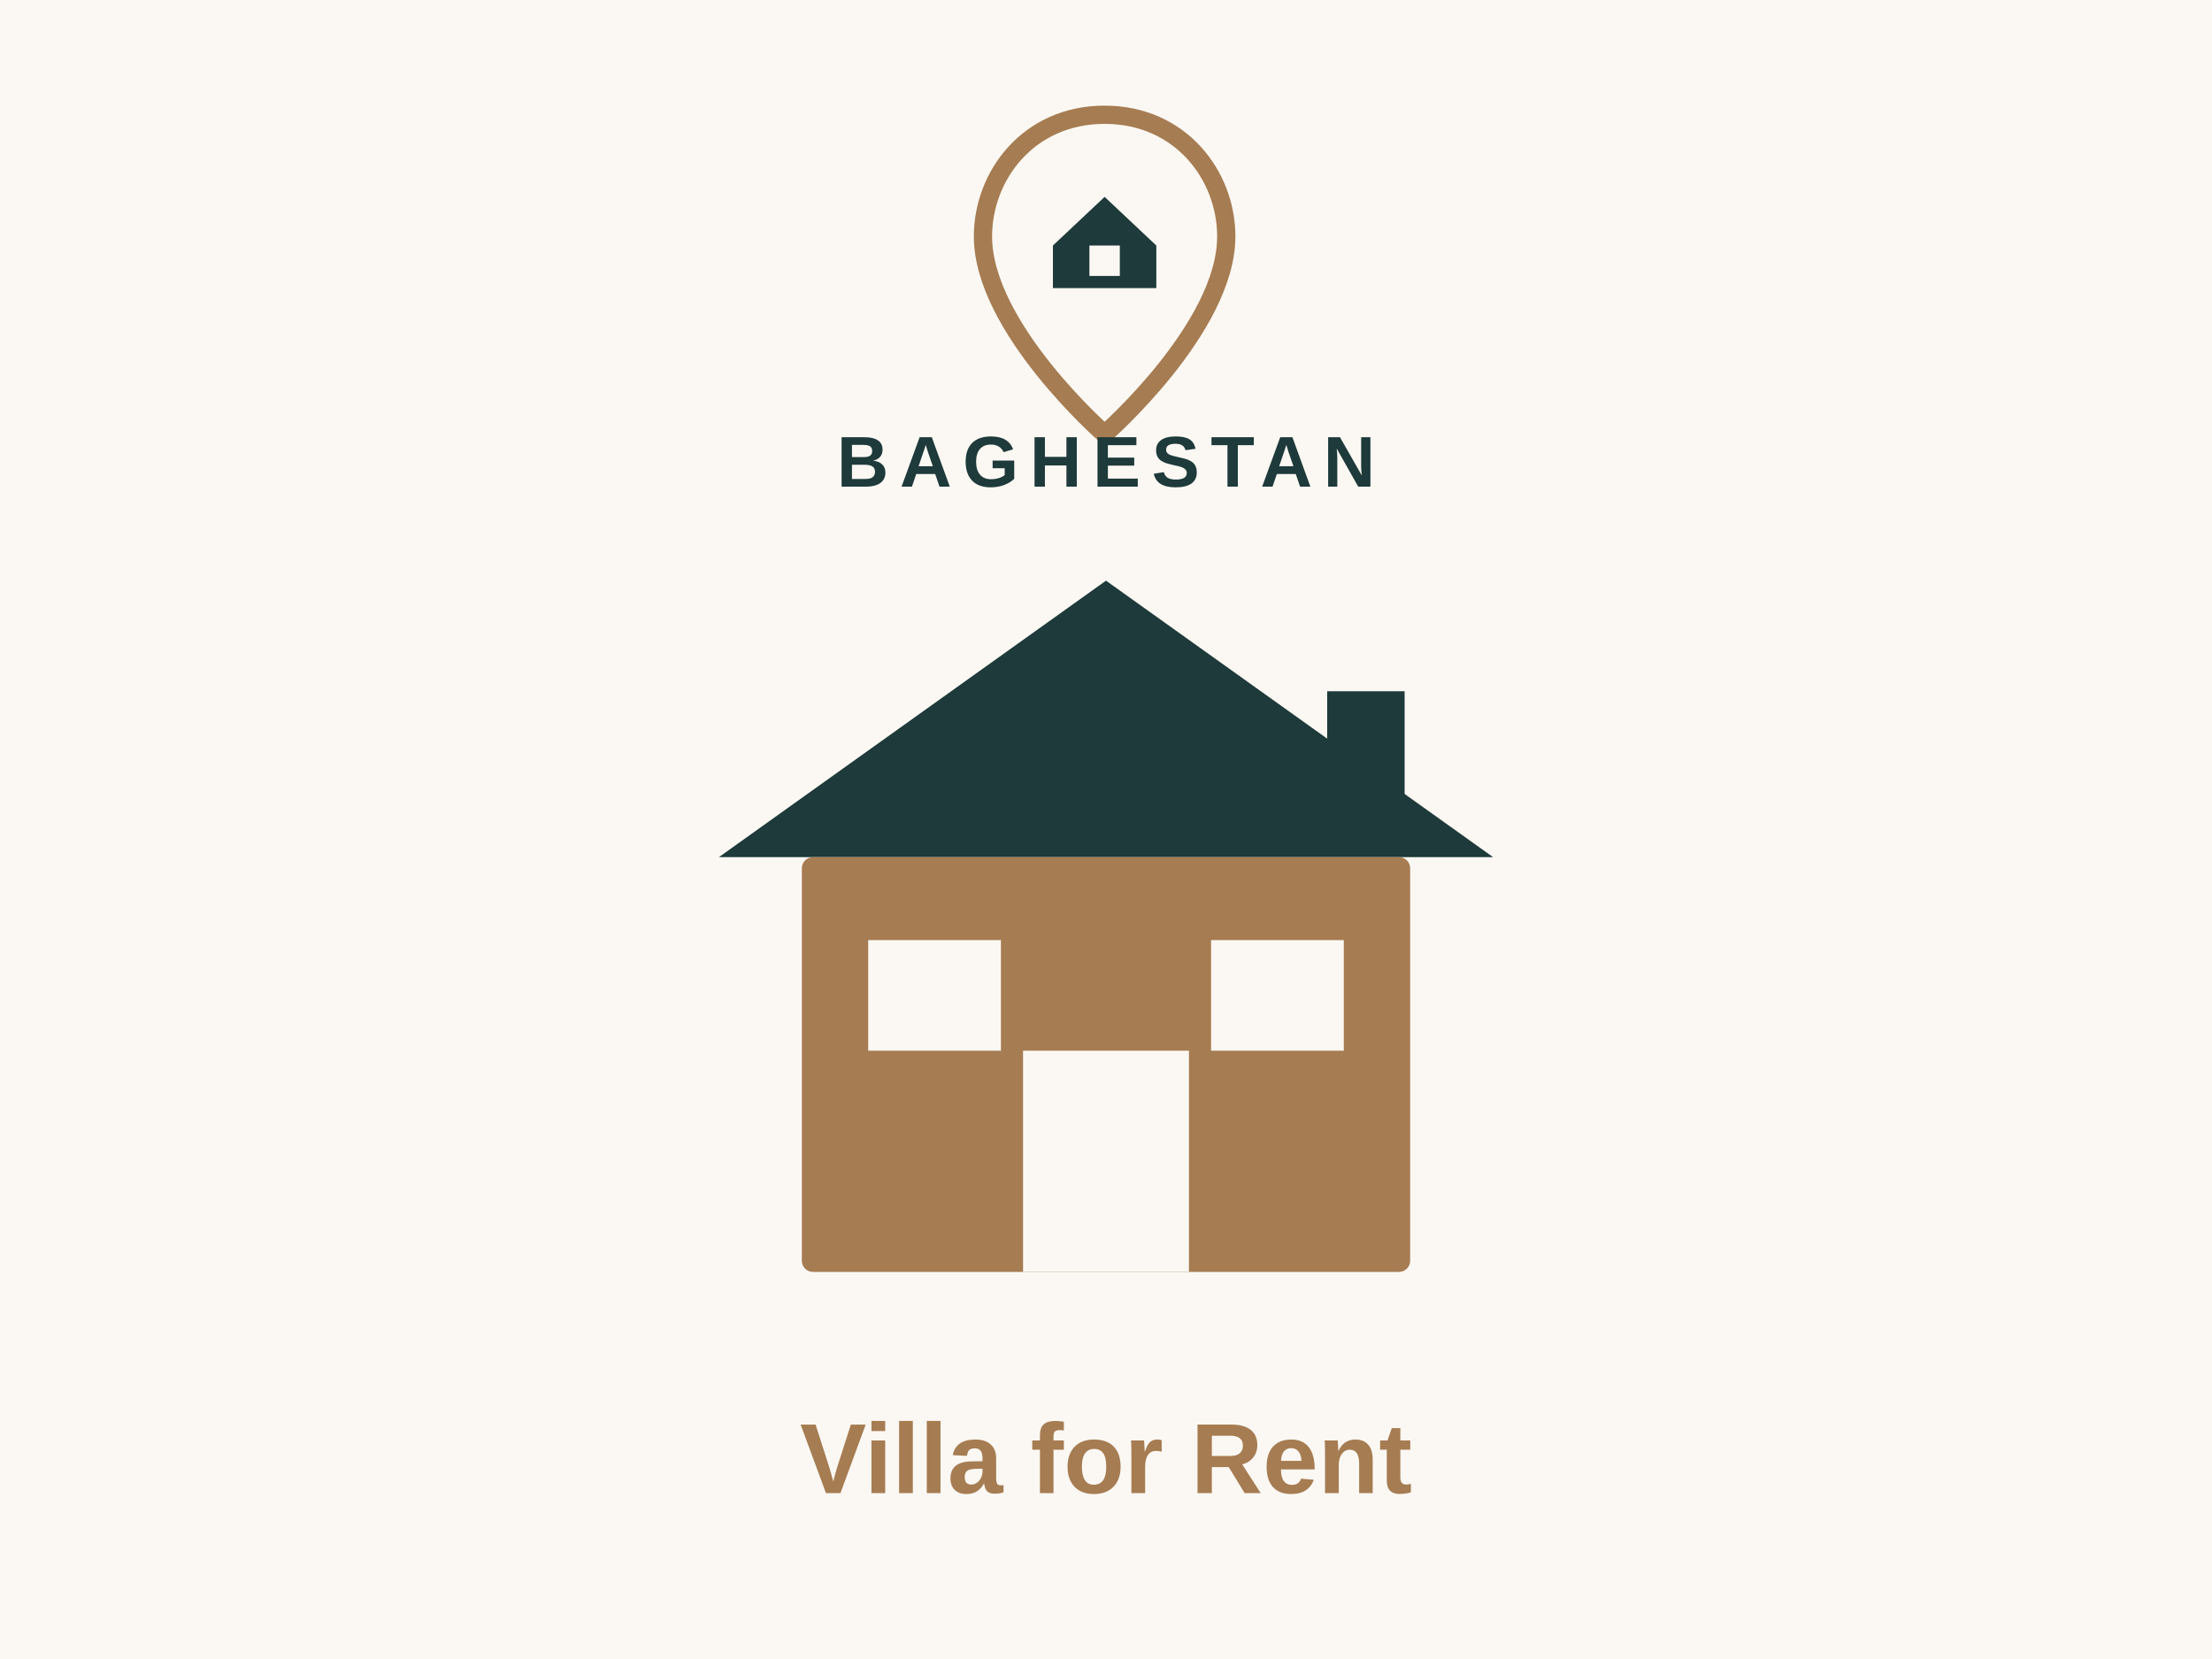
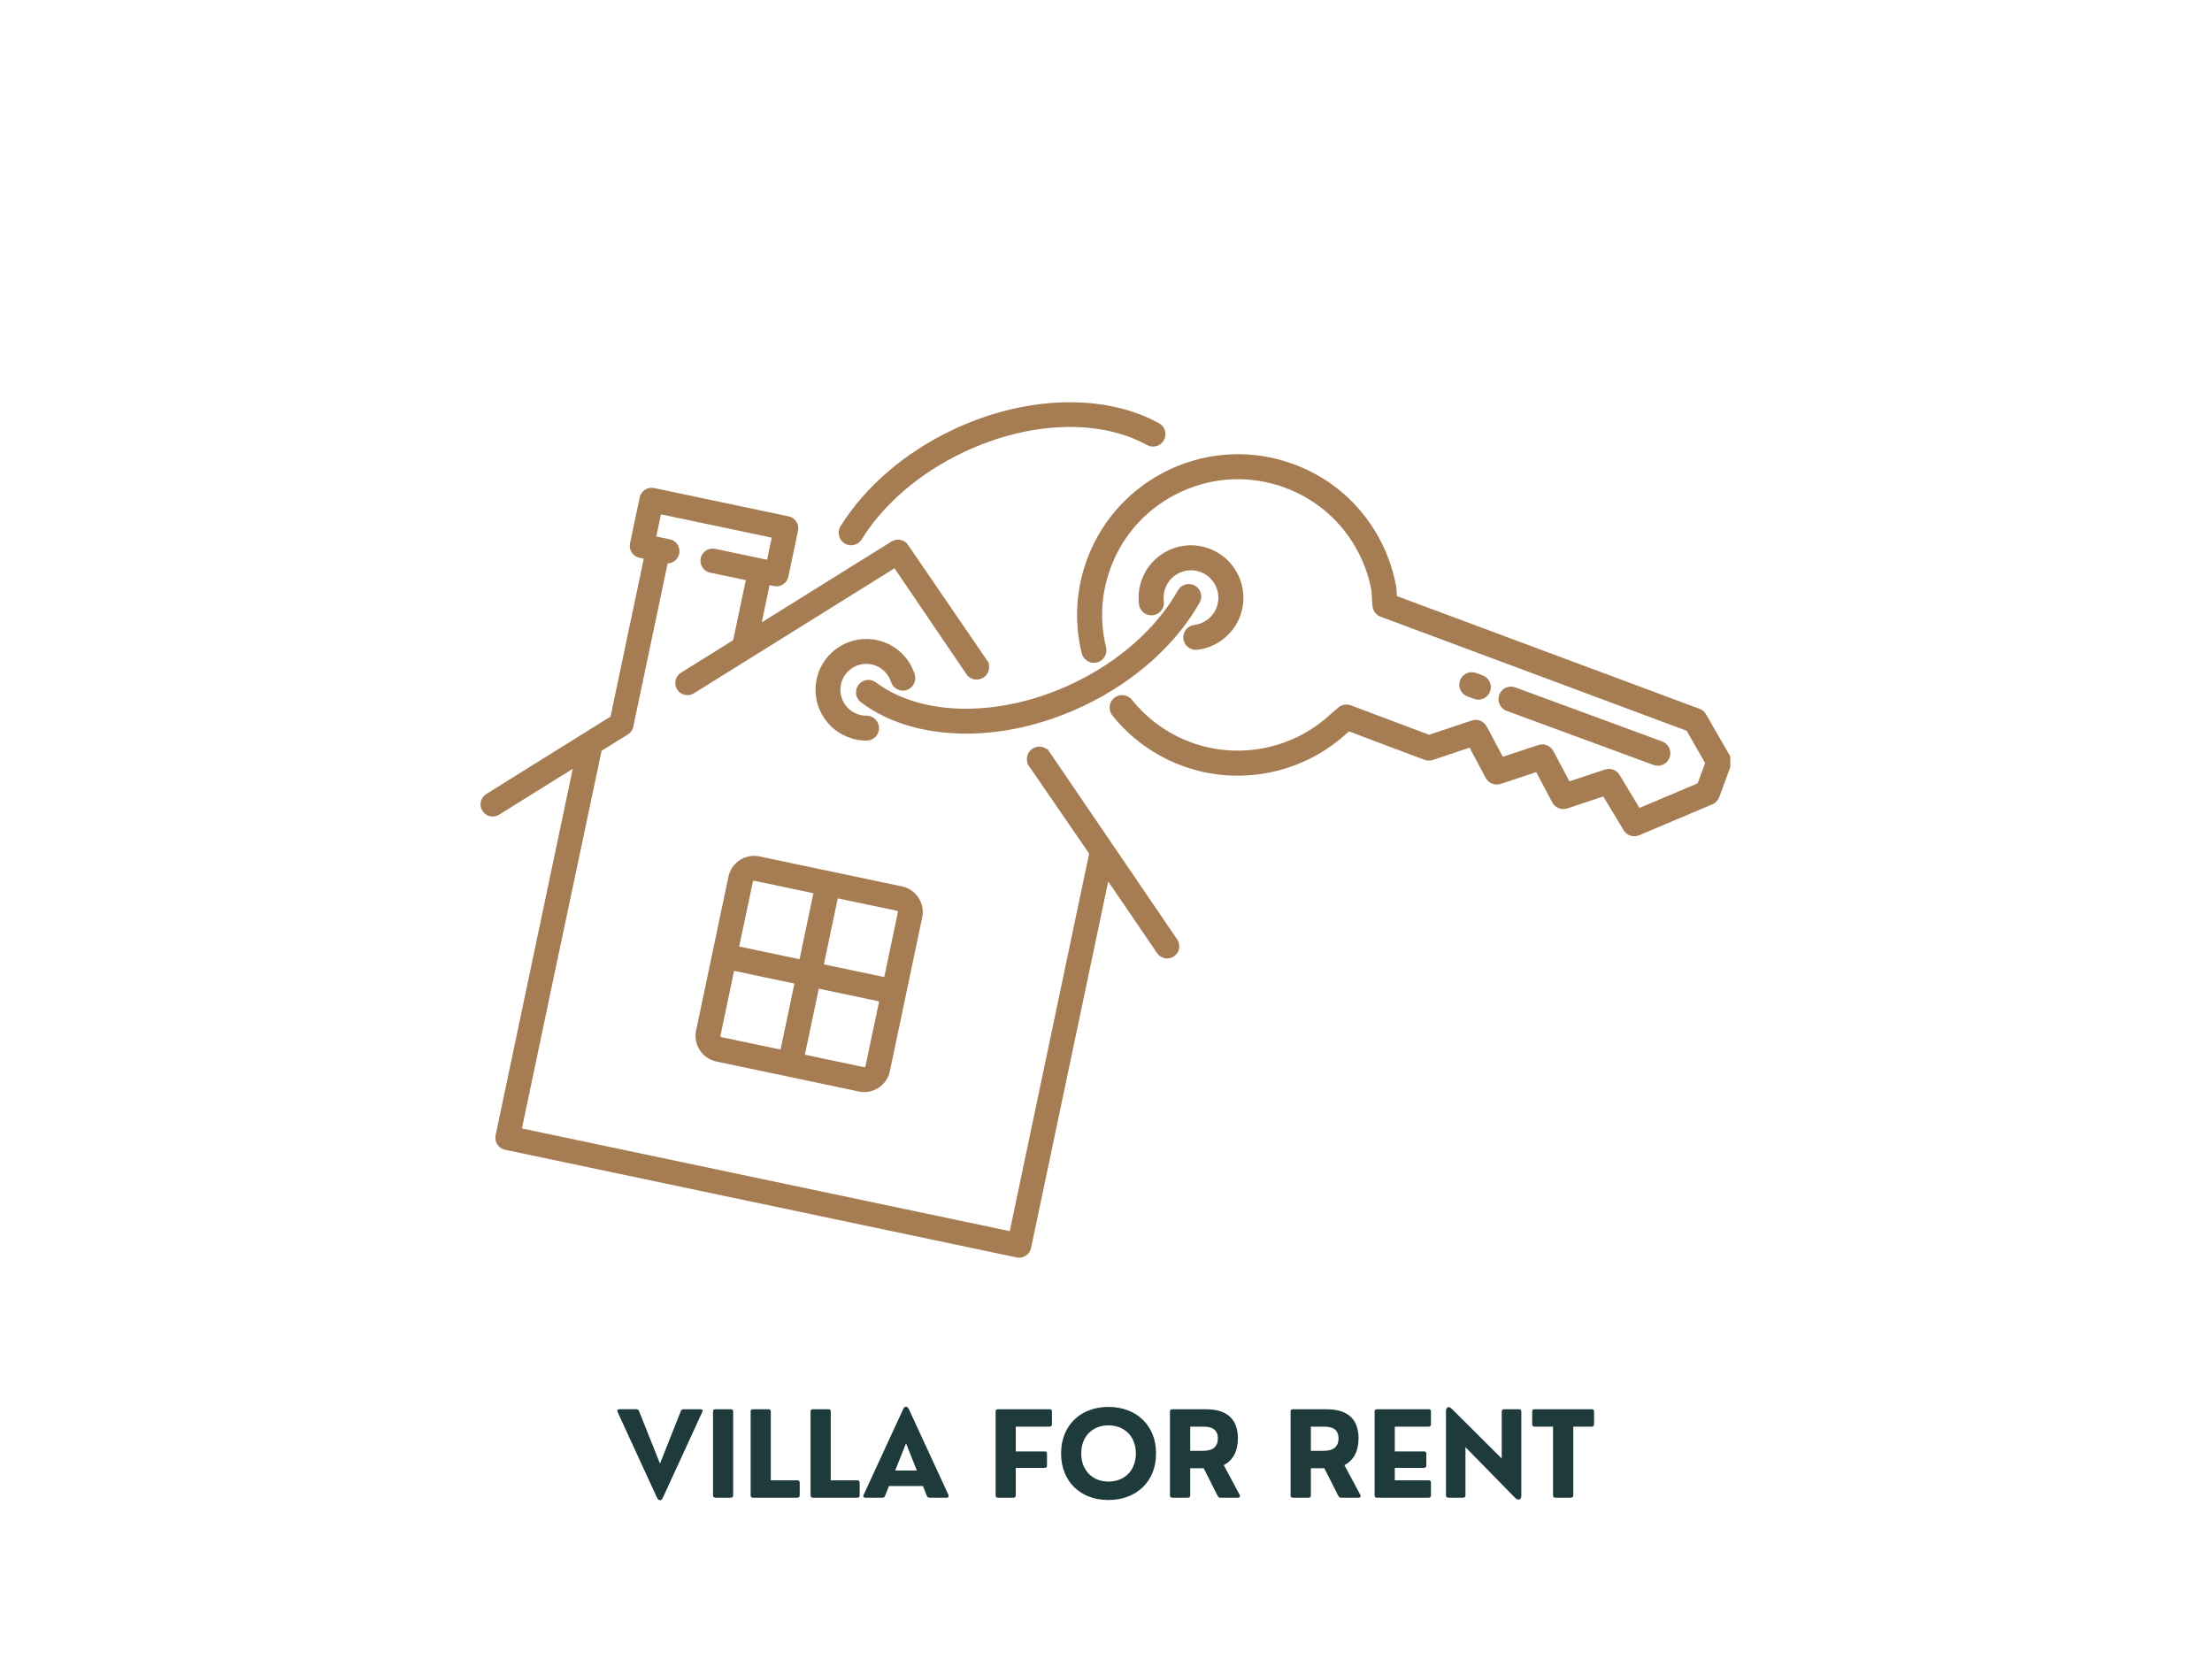
- <svg xmlns="http://www.w3.org/2000/svg" viewBox="0 0 400 300" width="400" height="300">
-   <rect width="400" height="300" fill="#FBF8F3" />
-   <g transform="translate(175,18) scale(0.55)">
-     <path d="M45 5 C20 5 5 25 5 45 C5 75 45 110 45 110 C45 110 85 75 85 45 C85 25 70 5 45 5Z" fill="none" stroke="#A67C52" stroke-width="6" />
-     <path d="M28 48 L45 32 L62 48 L62 62 L28 62Z" fill="#1E3A3A" />
-     <rect x="40" y="48" width="10" height="10" fill="#FBF8F3" />
+ <svg xmlns="http://www.w3.org/2000/svg" width="400" height="300" version="1.0" viewBox="0 0 300 225">
+   <defs>
+     <clipPath id="a">
+       <path d="M146.07 61.547h88.602v51.875H146.07Zm0 0" />
+     </clipPath>
+     <clipPath id="b">
+       <path d="M113 54.39h46V74h-46Zm0 0" />
+     </clipPath>
+     <clipPath id="c">
+       <path d="M65.172 66.129h94.82v104.445h-94.82Zm0 0" />
+     </clipPath>
+   </defs>
+   <path fill="#fff" d="M-30-22.5h360v270H-30z" />
+   <path fill="#fff" d="M-30-22.5h360v270H-30z" />
+   <path fill="#a67c52" d="M161.973 84.754c-.926.113-1.59.96-1.48 1.89a1.7 1.7 0 0 0 1.89 1.48 7.07 7.07 0 0 0 6.023-5.26 7.1 7.1 0 0 0 .23-1.923 7.136 7.136 0 0 0-5.308-6.757 7.07 7.07 0 0 0-5.39.742 7.06 7.06 0 0 0-3.29 4.34 7.1 7.1 0 0 0-.175 2.707c.12.93.976 1.586 1.902 1.468.453-.058.855-.289 1.133-.652.273-.355.394-.8.336-1.25a3.7 3.7 0 0 1 1.809-3.68 3.68 3.68 0 0 1 2.816-.39A3.726 3.726 0 0 1 165.242 81c.008.336-.035.676-.12 1.004a3.7 3.7 0 0 1-3.15 2.75" />
+   <g clip-path="url(#a)">
+     <path fill="#a67c52" d="m234.598 102.469-3.215-5.586a1.68 1.68 0 0 0-.88-.746l-41.05-15.293-.066-1.04q-.007-.093-.02-.187a21.9 21.9 0 0 0-2.87-7.582c-2.583-4.23-6.411-7.375-11.075-9.09-11.281-4.156-23.84 1.645-27.996 12.926a22 22 0 0 0-1.281 5.828 21.6 21.6 0 0 0 .566 6.903c.105.437.379.808.77 1.046a1.698 1.698 0 0 0 2.527-1.86 18.2 18.2 0 0 1-.477-5.823 18.5 18.5 0 0 1 1.082-4.922c1.696-4.606 5.094-8.277 9.563-10.344 4.469-2.062 9.469-2.265 14.074-.566 3.934 1.449 7.168 4.101 9.348 7.672A18.5 18.5 0 0 1 186 80.094l.14 2.066a1.7 1.7 0 0 0 1.098 1.48l41.508 15.465 2.512 4.368-1.02 2.77-7.89 3.335-2.688-4.473a1.69 1.69 0 0 0-1.992-.734l-4.813 1.594-2.183-4.106a1.7 1.7 0 0 0-2.035-.816l-4.817 1.598-2.183-4.11a1.7 1.7 0 0 0-2.043-.812l-5.77 1.937-10.617-3.996a1.7 1.7 0 0 0-1.71.309l-1.9 1.644c-5.035 4.14-11.96 5.317-18.07 3.067a18.36 18.36 0 0 1-8.011-5.77 1.703 1.703 0 0 0-2.387-.265 1.67 1.67 0 0 0-.633 1.195c-.035.43.094.855.367 1.191a21.74 21.74 0 0 0 9.492 6.836q.885.328 1.793.574a21.92 21.92 0 0 0 19.633-4.226l1.176-1.02 10.223 3.848.058.02c.032.007.075.023.133.039l.055.011a1 1 0 0 0 .094.02l.09.012q.036.003.074.007h.093a.2.2 0 0 0 .07 0l.106-.007q.031.001.055-.004.032-.001.062-.008l.102-.02c.035-.008.066-.02.098-.027l.007-.004c.004 0 .008-.004.012-.004l.024-.004 5-1.676 2.18 4.102a1.695 1.695 0 0 0 2.034.816l4.817-1.597 2.183 4.11a1.7 1.7 0 0 0 2.036.812l4.886-1.621 2.746 4.562.032.05q.017.03.054.083l.035.047.008.008a.5.5 0 0 0 .059.07c.015.02.035.039.05.055l.012.015.051.047q.035.031.063.055.034.032.062.05.036.03.07.051.031.022.063.043l.004.004.074.043.066.031q.04.024.075.036.041.018.078.03.04.018.074.028l.02.008q.03.007.066.02c.023.003.047.011.07.015q.046.011.086.016l.028.004q.023.007.042.007l.094.012h.067q.05.005.101.004.025-.005.055-.004h.02a1 1 0 0 1 .078-.008l.066-.011.023-.004.079-.012a1 1 0 0 0 .093-.027c.024-.004.043-.012.07-.02s.055-.02.09-.031l9.965-4.211c.434-.184.774-.54.934-.98l1.547-4.204a1.7 1.7 0 0 0-.121-1.433" />
  </g>
-   <text x="200" y="88" text-anchor="middle" font-family="Arial, Helvetica, sans-serif" font-size="13" font-weight="700" letter-spacing="2" fill="#1E3A3A">BAGHESTAN</text>
-   <g fill="#A67C52" transform="translate(115,100)">
-     <polygon points="85,5 15,55 155,55" fill="#1E3A3A" />
-     <rect x="30" y="55" width="110" height="75" rx="2" />
-     <rect x="70" y="90" width="30" height="40" fill="#FBF8F3" />
-     <rect x="42" y="70" width="24" height="20" fill="#FBF8F3" />
-     <rect x="104" y="70" width="24" height="20" fill="#FBF8F3" />
-     <rect x="125" y="25" width="14" height="25" fill="#1E3A3A" />
+   <path fill="#a67c52" d="M199.914 94.785q.07.025.14.043a1.697 1.697 0 0 0 1.032-3.23l-.887-.328a1.704 1.704 0 0 0-2.281 1.46 1.71 1.71 0 0 0 1.11 1.727zM224.254 103.746l.144.047a1.694 1.694 0 0 0 2.035-1.055q.083-.223.102-.453a1.71 1.71 0 0 0-1.11-1.726l-19.913-7.332a1.68 1.68 0 0 0-1.297.05 1.69 1.69 0 0 0-.98 1.41 1.7 1.7 0 0 0 1.105 1.727zM118.328 90.137a3.5 3.5 0 0 1 2.512 2.351 1.69 1.69 0 0 0 2.12 1.098c.43-.137.778-.43.985-.832.211-.399.25-.856.114-1.285a6.85 6.85 0 0 0-4.926-4.61 6.894 6.894 0 0 0-8.332 5.047c-.875 3.555 1.199 7.156 4.656 8.223q.193.06.39.11a7 7 0 0 0 1.692.198 1.68 1.68 0 0 0 1.676-1.699 1.69 1.69 0 0 0-1.695-1.676 3.4 3.4 0 0 1-1.067-.156 3.52 3.52 0 0 1-2.375-4.195 3.516 3.516 0 0 1 4.25-2.574" />
+   <path fill="#a67c52" d="M118.793 92.547a1.69 1.69 0 0 0-2.363.332 1.69 1.69 0 0 0 .332 2.363c1.976 1.492 4.308 2.606 6.941 3.32q.69.189 1.41.34c1.692.356 3.492.555 5.348.59 5.422.098 11.129-1.203 16.5-3.758 6.91-3.285 12.512-8.28 15.773-14.07a1.689 1.689 0 0 0-2.941-1.656c-2.922 5.187-7.992 9.691-14.281 12.68-9.73 4.628-20.469 4.574-26.719-.141" />
+   <g clip-path="url(#b)">
+     <path fill="#a67c52" d="M114.54 73.695a1.8 1.8 0 0 0 .542.22c.691.144 1.41-.161 1.781-.763 2.989-4.804 7.871-8.992 13.754-11.789 8.871-4.218 18.43-4.605 24.942-1.008.398.22.851.27 1.285.145s.793-.41 1.008-.805a1.687 1.687 0 0 0-.66-2.293c-3.614-1.996-8.114-2.976-13.02-2.832-4.961.14-10.152 1.438-15.004 3.746-6.461 3.07-11.848 7.707-15.172 13.055a1.693 1.693 0 0 0 .543 2.324" />
  </g>
-   <text x="200" y="270" text-anchor="middle" font-family="Arial, Helvetica, sans-serif" font-size="18" font-weight="700" fill="#A67C52">Villa for Rent</text>
+   <g clip-path="url(#c)">
+     <path fill="#a67c52" d="M142.375 102.04q-.02-.028-.04-.056l-.273-.402-.062.043a1.692 1.692 0 0 0-2.7.977 1.7 1.7 0 0 0 .071.925l-.047.032 8.39 12.203-10.765 51.21-66.164-13.925 4.172-19.84 6.633-31.379 3.555-2.215c.007-.008.02-.011.027-.015l.07-.051.008-.008a.2.2 0 0 0 .043-.031q.034-.025.062-.051l.02-.016a.4.4 0 0 1 .043-.039l.055-.054.015-.02a.4.4 0 0 0 .04-.043q.027-.032.05-.062l.016-.02.031-.043c.02-.027.035-.055.055-.086l.007-.011q.012-.017.024-.04l.05-.097q.014-.024.02-.047a.5.5 0 0 0 .031-.078l.008-.02a.2.2 0 0 0 .02-.054c.008-.02.015-.047.023-.07v-.005l.004-.007q.005-.031.016-.063.001-.013.008-.031l4.66-22.145a1.649 1.649 0 0 0 .293-3.262l-1.832-.386.633-3 15.02 3.16-.634 3-7.047-1.484a1.65 1.65 0 0 0-1.953 1.273 1.656 1.656 0 0 0 1.274 1.957l4.843 1.016-1.714 8.144-7.07 4.406a1.63 1.63 0 0 0-.735 1.028c-.102.43-.027.87.203 1.246.242.383.617.648 1.063.738.418.09.847.016 1.21-.21l27.211-16.958 9.711 14.297.008.012q.03.053.067.101l.156.223.027-.016c.227.223.516.38.828.446a1.69 1.69 0 0 0 2-1.305 1.64 1.64 0 0 0-.023-.777l.086-.047-.274-.399a2 2 0 0 0-.117-.168l-10.633-15.535a2 2 0 0 0-.207-.25 1.65 1.65 0 0 0-2.027-.219l-17.606 10.97 1.063-5.048.594.125a1.646 1.646 0 0 0 1.953-1.273l1.308-6.227a1.65 1.65 0 0 0-1.273-1.953l-18.246-3.84a1.65 1.65 0 0 0-1.953 1.274l-1.313 6.226c-.09.43-.007.871.235 1.243.238.367.61.62 1.043.71l.59.126-4.508 21.414-16.856 10.507a1.65 1.65 0 0 0-.527 2.27 1.62 1.62 0 0 0 1.058.742c.418.09.848.012 1.211-.215l9.989-6.222-10.465 49.718a1.655 1.655 0 0 0 1.18 1.93 1 1 0 0 0 .097.02l29.813 6.277 39.578 8.328c.433.09.87.008 1.242-.234.367-.239.621-.61.71-1.04l10.466-49.718 6.629 9.719a1.65 1.65 0 0 0 1.023.687c.442.094.895.004 1.27-.254a1.65 1.65 0 0 0 .433-2.289z" />
+   </g>
+   <path fill="#a67c52" d="m108.438 130.094-8.184-1.723 1.848-8.781a.17.17 0 0 1 .203-.133l8.015 1.684Zm10.792 5.719-1.847 8.78a.17.17 0 0 1-.078.11.16.16 0 0 1-.13.027l-8.015-1.687 1.883-8.953Zm-5.605-13.977 8.012 1.687c.062.016.097.051.11.075.015.023.038.07.026.132l-1.847 8.782-8.188-1.723Zm-7.766 20.512-8.015-1.688a.16.16 0 0 1-.11-.074.16.16 0 0 1-.023-.129l1.848-8.785 8.183 1.723Zm-5.527-25.696a3.54 3.54 0 0 0-1.535 2.243l-4.39 20.867a3.554 3.554 0 0 0 2.741 4.203l19.332 4.066a3.53 3.53 0 0 0 2.668-.5 3.53 3.53 0 0 0 1.536-2.242l4.39-20.867a3.556 3.556 0 0 0-2.742-4.203L103 116.152a3.53 3.53 0 0 0-2.668.5" />
+   <path fill="#1e3a3a" d="M92.698 191.125h2.313q.168.002.25.11.077.094-.016.265l-5.344 11.625c-.105.226-.234.344-.39.344s-.293-.118-.406-.344L83.76 191.5q-.082-.17-.016-.266c.051-.07.133-.11.25-.11h2.313c.175 0 .297.087.36.25l2.843 7.126 2.828-7.125c.07-.164.191-.25.36-.25M99.11 203.125H97.03q-.328 0-.328-.328v-11.36q0-.311.328-.312h2.078q.33 0 .329.312v11.36q0 .328-.329.328M108.132 203.125h-6q-.329 0-.328-.328v-11.36q0-.311.328-.312h2.078q.328 0 .328.312v9.328h3.594q.328.001.328.313v1.719q0 .328-.328.328M116.262 203.125h-6q-.328 0-.328-.328v-11.36q0-.311.328-.312h2.079q.328 0 .328.312v9.328h3.593q.33.001.329.313v1.719q0 .328-.329.328M123.268 191.125l5.36 11.61q.058.175 0 .28-.064.111-.25.11h-2.297q-.282.001-.375-.25l-.531-1.328h-4.61l-.531 1.328a.35.35 0 0 1-.36.25h-2.312q-.175.001-.25-.11-.066-.105.016-.28l5.36-11.61c.1-.227.233-.344.39-.344q.233.002.39.344m-.39 4.625-1.47 3.687h2.938ZM137.436 203.125h-2.078q-.328 0-.328-.328v-11.36q0-.311.328-.312h7q.311 0 .312.312v1.72q0 .327-.312.327h-4.594v3.36h3.922q.312 0 .313.312v1.594q-.001.328-.313.328h-3.922v3.719q0 .328-.328.328M150.332 203.437q-1.424 0-2.61-.453a5.9 5.9 0 0 1-2.03-1.281q-.844-.825-1.313-1.984-.469-1.172-.469-2.594 0-1.434.47-2.594a5.8 5.8 0 0 1 1.312-1.984 5.7 5.7 0 0 1 2.03-1.282q1.186-.452 2.61-.453 1.42.001 2.61.453a5.74 5.74 0 0 1 3.375 3.266q.468 1.16.468 2.594 0 1.422-.468 2.594a5.7 5.7 0 0 1-1.329 1.984 6 6 0 0 1-2.046 1.281q-1.19.452-2.61.453m0-2.5q.81.002 1.485-.265a3.4 3.4 0 0 0 1.187-.766q.497-.499.766-1.203c.187-.469.28-.992.28-1.578q0-.874-.28-1.578a3.4 3.4 0 0 0-.766-1.203 3.5 3.5 0 0 0-1.187-.766 4 4 0 0 0-1.485-.266q-.815.001-1.484.266-.674.269-1.172.766c-.336.336-.59.734-.766 1.203-.18.468-.265.996-.265 1.578q-.002.86.265 1.562.281.705.766 1.203c.332.336.723.594 1.172.782.457.18.953.265 1.484.265M165.97 198.703l2.156 4.031q.092.176.015.281-.064.111-.234.11h-2.39q-.253.001-.376-.25l-1.89-3.75h-1.829v3.672q0 .328-.328.328h-2.093q-.33 0-.329-.328v-11.36q0-.311.329-.312h4.468q1.266.002 2.11.297.842.3 1.343.828c.344.355.586.773.735 1.25q.234.72.234 1.547-.001 1.328-.5 2.265a3.3 3.3 0 0 1-1.422 1.391m-2.923-5.219h-1.625v3.281h1.625q.17.002.438-.015.264-.012.562-.094.295-.075.547-.25c.164-.125.301-.289.407-.5.113-.219.171-.492.171-.828q-.002-.481-.156-.781a1.2 1.2 0 0 0-.39-.469 1.4 1.4 0 0 0-.516-.234 3 3 0 0 0-.563-.094c-.187-.008-.355-.016-.5-.016M182.333 198.703l2.156 4.031q.092.176.015.281-.064.111-.234.11h-2.39q-.253.001-.376-.25l-1.89-3.75h-1.828v3.672q0 .328-.328.328h-2.094q-.328 0-.328-.328v-11.36q0-.311.328-.312h4.469q1.264.002 2.109.297.842.3 1.344.828.513.534.734 1.25.234.72.234 1.547-.001 1.328-.5 2.265a3.3 3.3 0 0 1-1.421 1.391m-2.922-5.219h-1.625v3.281h1.625q.168.002.437-.015.263-.012.563-.094.294-.075.547-.25c.164-.125.3-.289.406-.5.113-.219.172-.492.172-.828q-.002-.481-.157-.781a1.2 1.2 0 0 0-.39-.469 1.4 1.4 0 0 0-.516-.234 3 3 0 0 0-.562-.094c-.188-.008-.356-.016-.5-.016M193.76 203.125h-7q-.33 0-.329-.328v-11.36q0-.311.328-.312h7q.312 0 .313.312v1.72q-.001.327-.313.327h-4.593v3.36h3.968q.312 0 .313.312v1.594q-.001.328-.313.328h-3.968v1.687h4.593q.312.001.313.313v1.719q-.001.328-.313.328M198.437 203.125h-2q-.328 0-.328-.328V191.39q0-.404.234-.515.232-.123.547.187l6.781 6.75v-6.375q0-.311.328-.312h2q.328 0 .328.312v11.407c0 .18-.043.312-.125.406a.31.31 0 0 1-.312.125q-.188-.017-.422-.25l-6.719-6.86v6.532q0 .328-.312.328M213.05 203.125h-2.108q-.315 0-.313-.328v-9.313h-2.5q-.328 0-.328-.328v-1.719q0-.311.328-.312h7.75q.312 0 .313.312v1.72q-.001.327-.313.327h-2.5v9.313q0 .328-.328.328m0 0" />
</svg>
